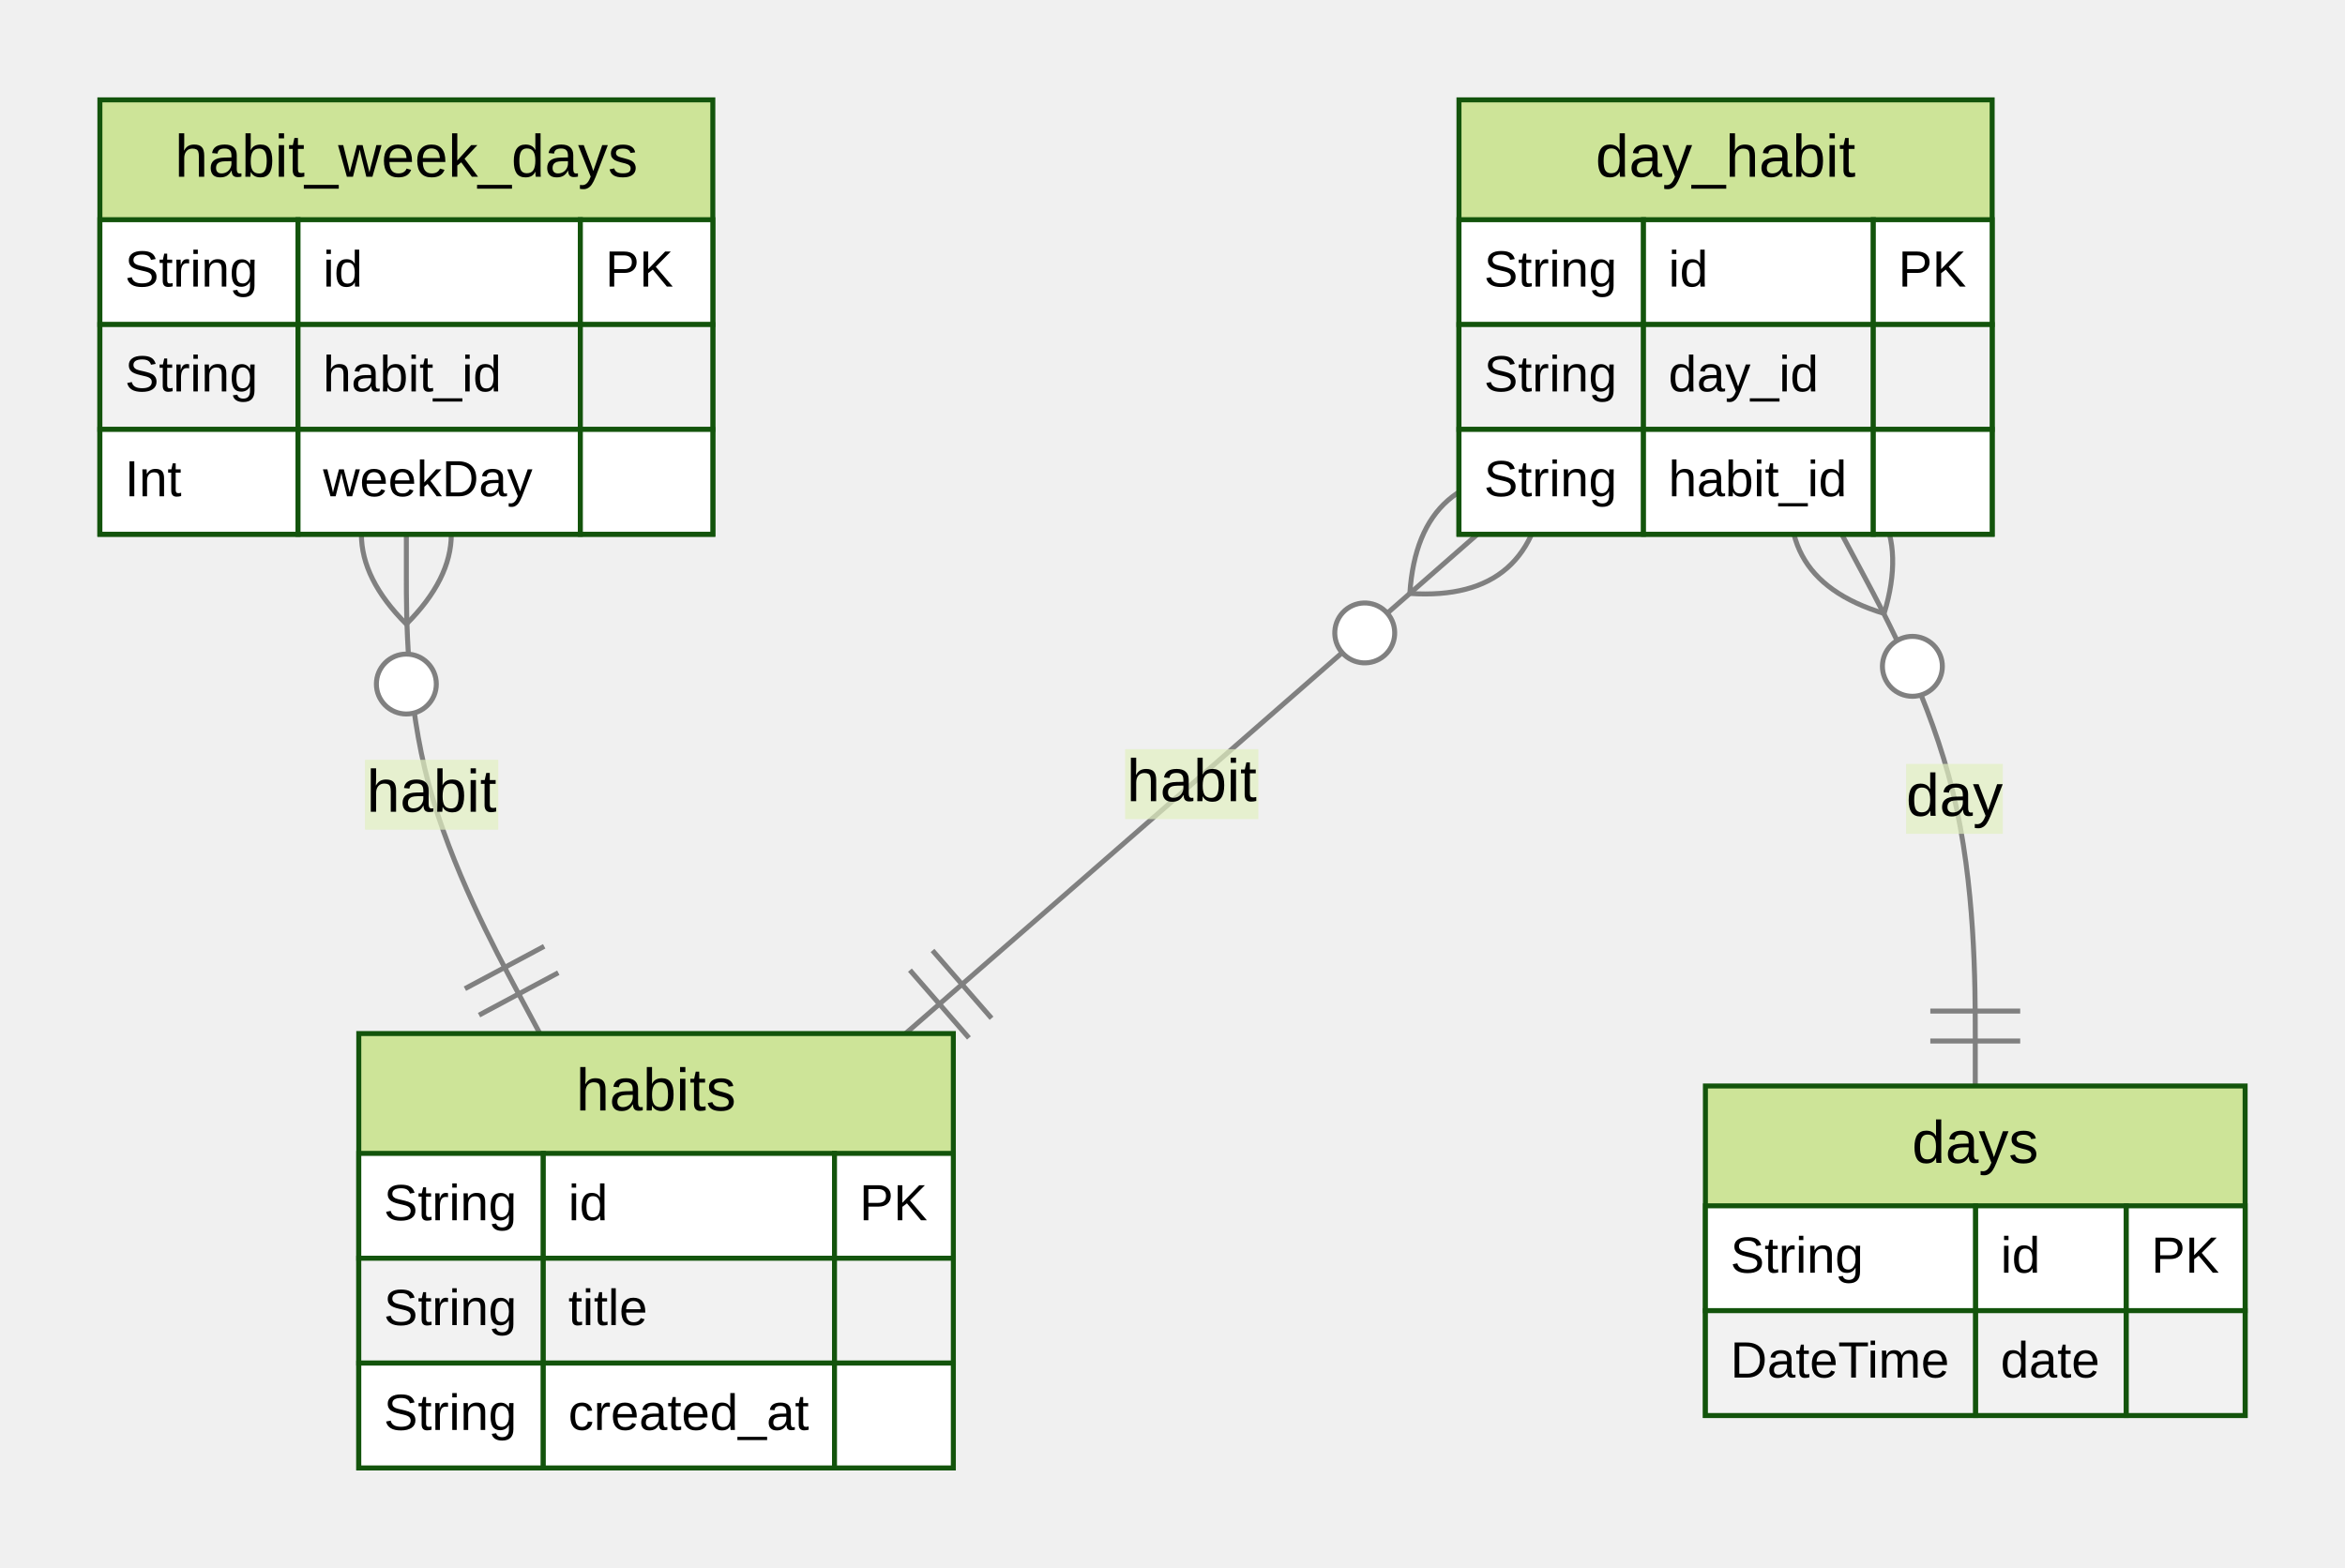
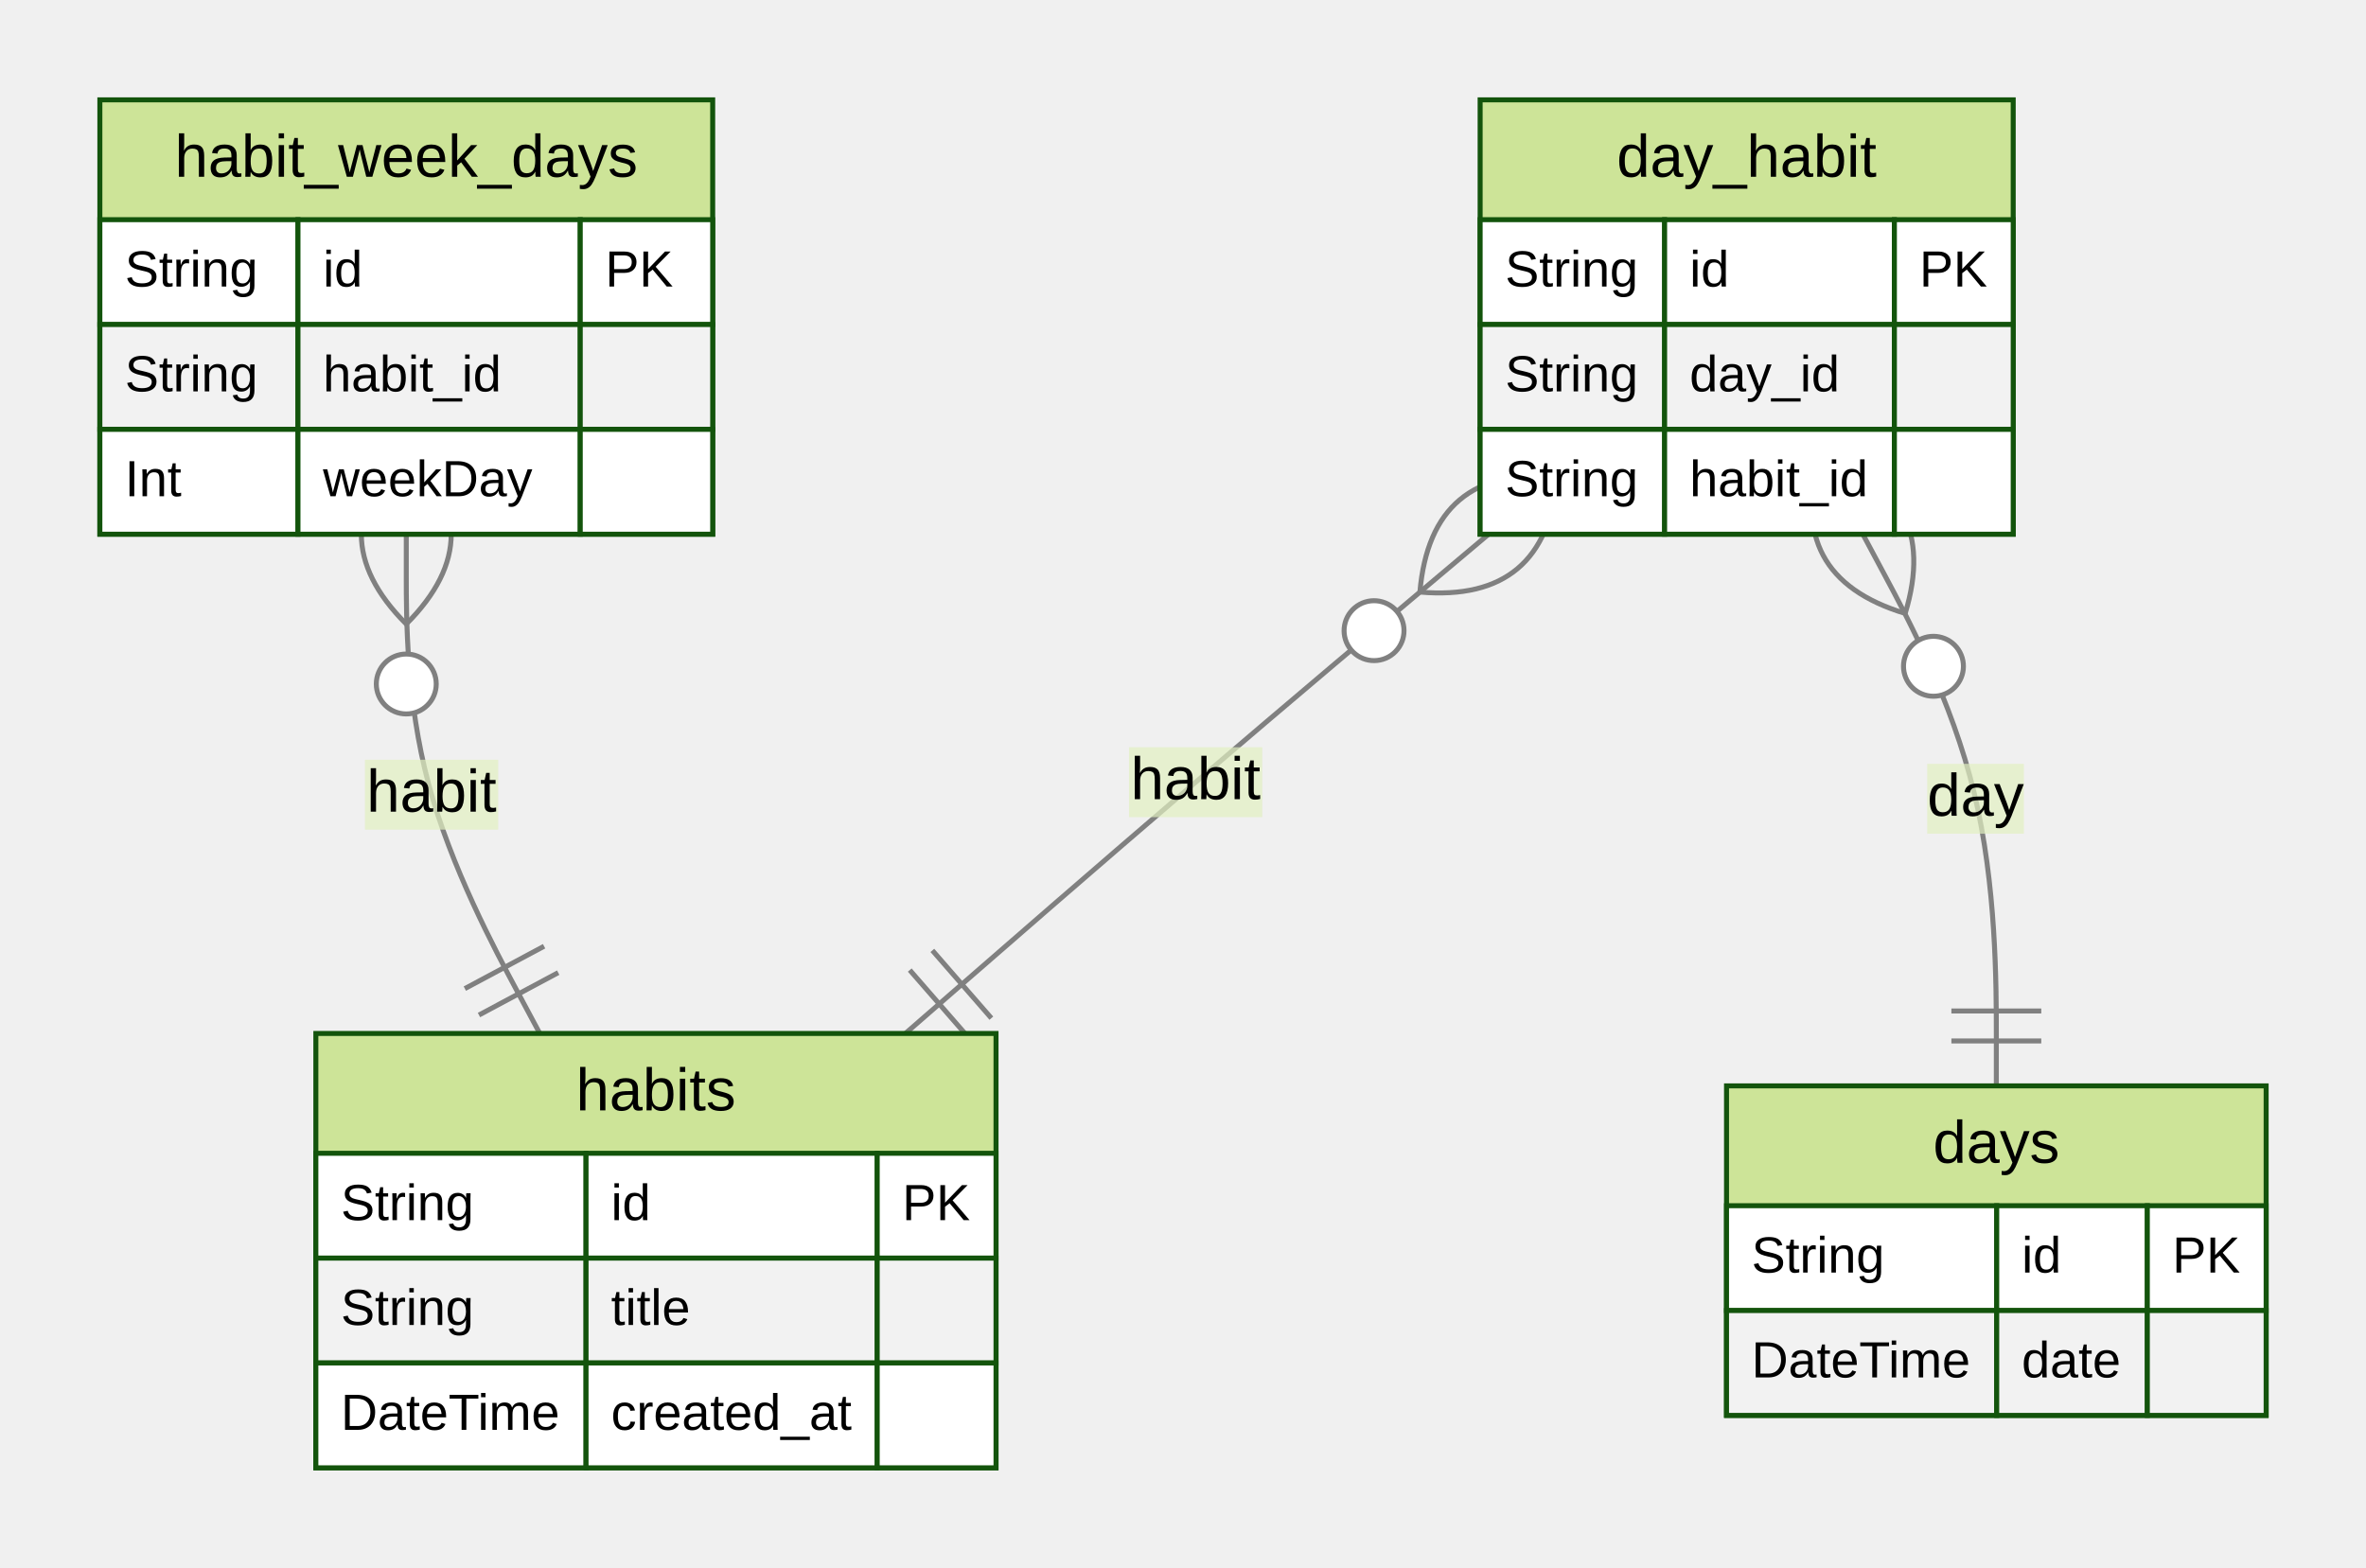
- <svg xmlns="http://www.w3.org/2000/svg" aria-roledescription="er" viewBox="0 0 469.557 314" style="max-width: 469.557px; background-color: white;" width="100%" id="mermaid-0">
+ <svg xmlns="http://www.w3.org/2000/svg" aria-roledescription="er" viewBox="0 0 473.849 314" style="max-width: 473.849px; background-color: white;" width="100%" id="mermaid-0">
  <style>#mermaid-0{font-family:"trebuchet ms",verdana,arial,sans-serif;font-size:16px;fill:#000000;}#mermaid-0 .error-icon{fill:#552222;}#mermaid-0 .error-text{fill:#552222;stroke:#552222;}#mermaid-0 .edge-thickness-normal{stroke-width:2px;}#mermaid-0 .edge-thickness-thick{stroke-width:3.5px;}#mermaid-0 .edge-pattern-solid{stroke-dasharray:0;}#mermaid-0 .edge-pattern-dashed{stroke-dasharray:3;}#mermaid-0 .edge-pattern-dotted{stroke-dasharray:2;}#mermaid-0 .marker{fill:#000000;stroke:#000000;}#mermaid-0 .marker.cross{stroke:#000000;}#mermaid-0 svg{font-family:"trebuchet ms",verdana,arial,sans-serif;font-size:16px;}#mermaid-0 .entityBox{fill:#cde498;stroke:#13540c;}#mermaid-0 .attributeBoxOdd{fill:#ffffff;stroke:#13540c;}#mermaid-0 .attributeBoxEven{fill:#f2f2f2;stroke:#13540c;}#mermaid-0 .relationshipLabelBox{fill:hsl(78.158, 58.462%, 84.51%);opacity:0.7;background-color:hsl(78.158, 58.462%, 84.51%);}#mermaid-0 .relationshipLabelBox rect{opacity:0.5;}#mermaid-0 .relationshipLine{stroke:#000000;}#mermaid-0 .entityTitleText{text-anchor:middle;font-size:18px;fill:#000000;}#mermaid-0 :root{--mermaid-font-family:"trebuchet ms",verdana,arial,sans-serif;}</style>
  <g />
  <defs>
    <marker orient="auto" markerHeight="18" markerWidth="18" refY="9" refX="0" id="ONLY_ONE_START">
      <path d="M9,0 L9,18 M15,0 L15,18" fill="none" stroke="gray" />
    </marker>
  </defs>
  <defs>
    <marker orient="auto" markerHeight="18" markerWidth="18" refY="9" refX="18" id="ONLY_ONE_END">
      <path d="M3,0 L3,18 M9,0 L9,18" fill="none" stroke="gray" />
    </marker>
  </defs>
  <defs>
    <marker orient="auto" markerHeight="18" markerWidth="30" refY="9" refX="0" id="ZERO_OR_ONE_START">
      <circle r="6" cy="9" cx="21" fill="white" stroke="gray" />
      <path d="M9,0 L9,18" fill="none" stroke="gray" />
    </marker>
  </defs>
  <defs>
    <marker orient="auto" markerHeight="18" markerWidth="30" refY="9" refX="30" id="ZERO_OR_ONE_END">
      <circle r="6" cy="9" cx="9" fill="white" stroke="gray" />
      <path d="M21,0 L21,18" fill="none" stroke="gray" />
    </marker>
  </defs>
  <defs>
    <marker orient="auto" markerHeight="36" markerWidth="45" refY="18" refX="18" id="ONE_OR_MORE_START">
      <path d="M0,18 Q 18,0 36,18 Q 18,36 0,18 M42,9 L42,27" fill="none" stroke="gray" />
    </marker>
  </defs>
  <defs>
    <marker orient="auto" markerHeight="36" markerWidth="45" refY="18" refX="27" id="ONE_OR_MORE_END">
      <path d="M3,9 L3,27 M9,18 Q27,0 45,18 Q27,36 9,18" fill="none" stroke="gray" />
    </marker>
  </defs>
  <defs>
    <marker orient="auto" markerHeight="36" markerWidth="57" refY="18" refX="18" id="ZERO_OR_MORE_START">
      <circle r="6" cy="18" cx="48" fill="white" stroke="gray" />
      <path d="M0,18 Q18,0 36,18 Q18,36 0,18" fill="none" stroke="gray" />
    </marker>
  </defs>
  <defs>
    <marker orient="auto" markerHeight="36" markerWidth="57" refY="18" refX="39" id="ZERO_OR_MORE_END">
      <circle r="6" cy="18" cx="9" fill="white" stroke="gray" />
      <path d="M21,18 Q39,0 57,18 Q39,36 21,18" fill="none" stroke="gray" />
    </marker>
  </defs>
  <path style="stroke: gray; fill: none;" marker-start="url(#ZERO_OR_MORE_START)" marker-end="url(#ONLY_ONE_END)" d="M81.367,107L81.367,115.333C81.367,123.667,81.367,140.333,85.824,157C90.28,173.667,99.192,190.333,103.649,198.667L108.105,207" class="er relationshipLine" />
-   <path style="stroke: gray; fill: none;" marker-start="url(#ZERO_OR_MORE_START)" marker-end="url(#ONLY_ONE_END)" d="M368.784,107L373.241,115.333C377.697,123.667,386.61,140.333,391.066,158.75C395.522,177.167,395.522,197.333,395.522,207.417L395.522,217.5" class="er relationshipLine" />
-   <path style="stroke: gray; fill: none;" marker-start="url(#ZERO_OR_MORE_START)" marker-end="url(#ONLY_ONE_END)" d="M295.843,107L286.326,115.333C276.809,123.667,257.775,140.333,238.688,157C219.602,173.667,200.462,190.333,190.892,198.667L181.322,207" class="er relationshipLine" />
-   <g transform="translate(71.84042,207 )" id="entity-habits-9598734d-7f37-4e0c-a14f-78e3582db2d0">
-     <rect height="87" width="119.054" y="0" x="0" class="er entityBox" />
-     <text style="dominant-baseline: middle; text-anchor: middle; font-size: 12px;" transform="translate(59.52676,12)" y="0" x="0" id="text-entity-habits-9598734d-7f37-4e0c-a14f-78e3582db2d0" class="er entityLabel">habits</text>
+   <path style="stroke: gray; fill: none;" marker-start="url(#ZERO_OR_MORE_START)" marker-end="url(#ONLY_ONE_END)" d="M373.076,107L377.532,115.333C381.988,123.667,390.901,140.333,395.357,158.75C399.814,177.167,399.814,197.333,399.814,207.417L399.814,217.5" class="er relationshipLine" />
+   <path style="stroke: gray; fill: none;" marker-start="url(#ZERO_OR_MORE_START)" marker-end="url(#ONLY_ONE_END)" d="M298.138,107L288.239,115.333C278.339,123.667,258.54,140.333,239.071,157C219.602,173.667,200.462,190.333,190.892,198.667L181.322,207" class="er relationshipLine" />
+   <g transform="translate(63.25739,207 )" id="entity-habits-06e5c4f2-ce1d-49d9-9202-b28fcc1b9d06">
+     <rect height="87" width="136.22" y="0" x="0" class="er entityBox" />
+     <text style="dominant-baseline: middle; text-anchor: middle; font-size: 12px;" transform="translate(68.1098,12)" y="0" x="0" id="text-entity-habits-06e5c4f2-ce1d-49d9-9202-b28fcc1b9d06" class="er entityLabel">habits</text>
+     <rect height="21" width="54.113" y="24" x="0" class="er attributeBoxOdd" />
+     <text style="dominant-baseline: middle; font-size: 10.2px;" transform="translate(5,34.5)" y="0" x="0" id="text-entity-habits-06e5c4f2-ce1d-49d9-9202-b28fcc1b9d06-attr-1-type" class="er entityLabel">String</text>
+     <rect height="21" width="58.311" y="24" x="54.113" class="er attributeBoxOdd" />
+     <text style="dominant-baseline: middle; font-size: 10.2px;" transform="translate(59.11313,34.5)" y="0" x="0" id="text-entity-habits-06e5c4f2-ce1d-49d9-9202-b28fcc1b9d06-attr-1-name" class="er entityLabel">id</text>
+     <rect height="21" width="23.795" y="24" x="112.425" class="er attributeBoxOdd" />
+     <text style="dominant-baseline: middle; font-size: 10.2px;" transform="translate(117.4246,34.5)" y="0" x="0" id="text-entity-habits-06e5c4f2-ce1d-49d9-9202-b28fcc1b9d06-attr-1-key" class="er entityLabel">PK</text>
+     <rect height="21" width="54.113" y="45" x="0" class="er attributeBoxEven" />
+     <text style="dominant-baseline: middle; font-size: 10.2px;" transform="translate(5,55.5)" y="0" x="0" id="text-entity-habits-06e5c4f2-ce1d-49d9-9202-b28fcc1b9d06-attr-2-type" class="er entityLabel">String</text>
+     <rect height="21" width="58.311" y="45" x="54.113" class="er attributeBoxEven" />
+     <text style="dominant-baseline: middle; font-size: 10.2px;" transform="translate(59.11313,55.5)" y="0" x="0" id="text-entity-habits-06e5c4f2-ce1d-49d9-9202-b28fcc1b9d06-attr-2-name" class="er entityLabel">title</text>
+     <rect height="21" width="23.795" y="45" x="112.425" class="er attributeBoxEven" />
+     <text style="dominant-baseline: middle; font-size: 10.2px;" transform="translate(117.4246,55.5)" y="0" x="0" id="text-entity-habits-06e5c4f2-ce1d-49d9-9202-b28fcc1b9d06-attr-2-key" class="er entityLabel" />
+     <rect height="21" width="54.113" y="66" x="0" class="er attributeBoxOdd" />
+     <text style="dominant-baseline: middle; font-size: 10.2px;" transform="translate(5,76.5)" y="0" x="0" id="text-entity-habits-06e5c4f2-ce1d-49d9-9202-b28fcc1b9d06-attr-3-type" class="er entityLabel">DateTime</text>
+     <rect height="21" width="58.311" y="66" x="54.113" class="er attributeBoxOdd" />
+     <text style="dominant-baseline: middle; font-size: 10.2px;" transform="translate(59.11313,76.5)" y="0" x="0" id="text-entity-habits-06e5c4f2-ce1d-49d9-9202-b28fcc1b9d06-attr-3-name" class="er entityLabel">created_at</text>
+     <rect height="21" width="23.795" y="66" x="112.425" class="er attributeBoxOdd" />
+     <text style="dominant-baseline: middle; font-size: 10.2px;" transform="translate(117.4246,76.5)" y="0" x="0" id="text-entity-habits-06e5c4f2-ce1d-49d9-9202-b28fcc1b9d06-attr-3-key" class="er entityLabel" />
+   </g>
+   <g transform="translate(20,20 )" id="entity-habitweekdays-57c8aa06-2de9-4bd1-a5f8-3c21edba437f">
+     <rect height="87" width="122.734" y="0" x="0" class="er entityBox" />
+     <text style="dominant-baseline: middle; text-anchor: middle; font-size: 12px;" transform="translate(61.36719,12)" y="0" x="0" id="text-entity-habitweekdays-57c8aa06-2de9-4bd1-a5f8-3c21edba437f" class="er entityLabel">habit_week_days</text>
+     <rect height="21" width="39.676" y="24" x="0" class="er attributeBoxOdd" />
+     <text style="dominant-baseline: middle; font-size: 10.2px;" transform="translate(5,34.5)" y="0" x="0" id="text-entity-habitweekdays-57c8aa06-2de9-4bd1-a5f8-3c21edba437f-attr-1-type" class="er entityLabel">String</text>
+     <rect height="21" width="56.534" y="24" x="39.676" class="er attributeBoxOdd" />
+     <text style="dominant-baseline: middle; font-size: 10.2px;" transform="translate(44.67606,34.5)" y="0" x="0" id="text-entity-habitweekdays-57c8aa06-2de9-4bd1-a5f8-3c21edba437f-attr-1-name" class="er entityLabel">id</text>
+     <rect height="21" width="26.524" y="24" x="96.21" class="er attributeBoxOdd" />
+     <text style="dominant-baseline: middle; font-size: 10.2px;" transform="translate(101.2104,34.5)" y="0" x="0" id="text-entity-habitweekdays-57c8aa06-2de9-4bd1-a5f8-3c21edba437f-attr-1-key" class="er entityLabel">PK</text>
+     <rect height="21" width="39.676" y="45" x="0" class="er attributeBoxEven" />
+     <text style="dominant-baseline: middle; font-size: 10.2px;" transform="translate(5,55.5)" y="0" x="0" id="text-entity-habitweekdays-57c8aa06-2de9-4bd1-a5f8-3c21edba437f-attr-2-type" class="er entityLabel">String</text>
+     <rect height="21" width="56.534" y="45" x="39.676" class="er attributeBoxEven" />
+     <text style="dominant-baseline: middle; font-size: 10.2px;" transform="translate(44.67606,55.5)" y="0" x="0" id="text-entity-habitweekdays-57c8aa06-2de9-4bd1-a5f8-3c21edba437f-attr-2-name" class="er entityLabel">habit_id</text>
+     <rect height="21" width="26.524" y="45" x="96.21" class="er attributeBoxEven" />
+     <text style="dominant-baseline: middle; font-size: 10.2px;" transform="translate(101.2104,55.5)" y="0" x="0" id="text-entity-habitweekdays-57c8aa06-2de9-4bd1-a5f8-3c21edba437f-attr-2-key" class="er entityLabel" />
+     <rect height="21" width="39.676" y="66" x="0" class="er attributeBoxOdd" />
+     <text style="dominant-baseline: middle; font-size: 10.2px;" transform="translate(5,76.5)" y="0" x="0" id="text-entity-habitweekdays-57c8aa06-2de9-4bd1-a5f8-3c21edba437f-attr-3-type" class="er entityLabel">Int</text>
+     <rect height="21" width="56.534" y="66" x="39.676" class="er attributeBoxOdd" />
+     <text style="dominant-baseline: middle; font-size: 10.2px;" transform="translate(44.67606,76.5)" y="0" x="0" id="text-entity-habitweekdays-57c8aa06-2de9-4bd1-a5f8-3c21edba437f-attr-3-name" class="er entityLabel">weekDay</text>
+     <rect height="21" width="26.524" y="66" x="96.21" class="er attributeBoxOdd" />
+     <text style="dominant-baseline: middle; font-size: 10.2px;" transform="translate(101.2104,76.5)" y="0" x="0" id="text-entity-habitweekdays-57c8aa06-2de9-4bd1-a5f8-3c21edba437f-attr-3-key" class="er entityLabel" />
+   </g>
+   <g transform="translate(345.7787,217.5 )" id="entity-days-3fc59026-8cff-4a5d-8a5e-c8535d763e93">
+     <rect height="66" width="108.07" y="0" x="0" class="er entityBox" />
+     <text style="dominant-baseline: middle; text-anchor: middle; font-size: 12px;" transform="translate(54.03506,12)" y="0" x="0" id="text-entity-days-3fc59026-8cff-4a5d-8a5e-c8535d763e93" class="er entityLabel">days</text>
+     <rect height="21" width="54.113" y="24" x="0" class="er attributeBoxOdd" />
+     <text style="dominant-baseline: middle; font-size: 10.2px;" transform="translate(5,34.5)" y="0" x="0" id="text-entity-days-3fc59026-8cff-4a5d-8a5e-c8535d763e93-attr-1-type" class="er entityLabel">String</text>
+     <rect height="21" width="30.162" y="24" x="54.113" class="er attributeBoxOdd" />
+     <text style="dominant-baseline: middle; font-size: 10.2px;" transform="translate(59.11313,34.5)" y="0" x="0" id="text-entity-days-3fc59026-8cff-4a5d-8a5e-c8535d763e93-attr-1-name" class="er entityLabel">id</text>
+     <rect height="21" width="23.795" y="24" x="84.275" class="er attributeBoxOdd" />
+     <text style="dominant-baseline: middle; font-size: 10.2px;" transform="translate(89.27515,34.5)" y="0" x="0" id="text-entity-days-3fc59026-8cff-4a5d-8a5e-c8535d763e93-attr-1-key" class="er entityLabel">PK</text>
+     <rect height="21" width="54.113" y="45" x="0" class="er attributeBoxEven" />
+     <text style="dominant-baseline: middle; font-size: 10.2px;" transform="translate(5,55.5)" y="0" x="0" id="text-entity-days-3fc59026-8cff-4a5d-8a5e-c8535d763e93-attr-2-type" class="er entityLabel">DateTime</text>
+     <rect height="21" width="30.162" y="45" x="54.113" class="er attributeBoxEven" />
+     <text style="dominant-baseline: middle; font-size: 10.2px;" transform="translate(59.11313,55.5)" y="0" x="0" id="text-entity-days-3fc59026-8cff-4a5d-8a5e-c8535d763e93-attr-2-name" class="er entityLabel">date</text>
+     <rect height="21" width="23.795" y="45" x="84.275" class="er attributeBoxEven" />
+     <text style="dominant-baseline: middle; font-size: 10.2px;" transform="translate(89.27515,55.5)" y="0" x="0" id="text-entity-days-3fc59026-8cff-4a5d-8a5e-c8535d763e93-attr-2-key" class="er entityLabel" />
+   </g>
+   <g transform="translate(296.4326,20 )" id="entity-dayhabit-e5e9fa00-bfaf-4e87-b7ab-d3437f991440">
+     <rect height="87" width="106.762" y="0" x="0" class="er entityBox" />
+     <text style="dominant-baseline: middle; text-anchor: middle; font-size: 12px;" transform="translate(53.38116,12)" y="0" x="0" id="text-entity-dayhabit-e5e9fa00-bfaf-4e87-b7ab-d3437f991440" class="er entityLabel">day_habit</text>
    <rect height="21" width="36.947" y="24" x="0" class="er attributeBoxOdd" />
-     <text style="dominant-baseline: middle; font-size: 10.2px;" transform="translate(5,34.5)" y="0" x="0" id="text-entity-habits-9598734d-7f37-4e0c-a14f-78e3582db2d0-attr-1-type" class="er entityLabel">String</text>
-     <rect height="21" width="58.311" y="24" x="36.947" class="er attributeBoxOdd" />
-     <text style="dominant-baseline: middle; font-size: 10.2px;" transform="translate(41.94705,34.5)" y="0" x="0" id="text-entity-habits-9598734d-7f37-4e0c-a14f-78e3582db2d0-attr-1-name" class="er entityLabel">id</text>
-     <rect height="21" width="23.795" y="24" x="95.259" class="er attributeBoxOdd" />
-     <text style="dominant-baseline: middle; font-size: 10.2px;" transform="translate(100.2585,34.5)" y="0" x="0" id="text-entity-habits-9598734d-7f37-4e0c-a14f-78e3582db2d0-attr-1-key" class="er entityLabel">PK</text>
+     <text style="dominant-baseline: middle; font-size: 10.2px;" transform="translate(5,34.5)" y="0" x="0" id="text-entity-dayhabit-e5e9fa00-bfaf-4e87-b7ab-d3437f991440-attr-1-type" class="er entityLabel">String</text>
+     <rect height="21" width="46.02" y="24" x="36.947" class="er attributeBoxOdd" />
+     <text style="dominant-baseline: middle; font-size: 10.2px;" transform="translate(41.94705,34.5)" y="0" x="0" id="text-entity-dayhabit-e5e9fa00-bfaf-4e87-b7ab-d3437f991440-attr-1-name" class="er entityLabel">id</text>
+     <rect height="21" width="23.795" y="24" x="82.967" class="er attributeBoxOdd" />
+     <text style="dominant-baseline: middle; font-size: 10.2px;" transform="translate(87.96735,34.5)" y="0" x="0" id="text-entity-dayhabit-e5e9fa00-bfaf-4e87-b7ab-d3437f991440-attr-1-key" class="er entityLabel">PK</text>
    <rect height="21" width="36.947" y="45" x="0" class="er attributeBoxEven" />
-     <text style="dominant-baseline: middle; font-size: 10.2px;" transform="translate(5,55.5)" y="0" x="0" id="text-entity-habits-9598734d-7f37-4e0c-a14f-78e3582db2d0-attr-2-type" class="er entityLabel">String</text>
-     <rect height="21" width="58.311" y="45" x="36.947" class="er attributeBoxEven" />
-     <text style="dominant-baseline: middle; font-size: 10.2px;" transform="translate(41.94705,55.5)" y="0" x="0" id="text-entity-habits-9598734d-7f37-4e0c-a14f-78e3582db2d0-attr-2-name" class="er entityLabel">title</text>
-     <rect height="21" width="23.795" y="45" x="95.259" class="er attributeBoxEven" />
-     <text style="dominant-baseline: middle; font-size: 10.2px;" transform="translate(100.2585,55.5)" y="0" x="0" id="text-entity-habits-9598734d-7f37-4e0c-a14f-78e3582db2d0-attr-2-key" class="er entityLabel" />
+     <text style="dominant-baseline: middle; font-size: 10.2px;" transform="translate(5,55.5)" y="0" x="0" id="text-entity-dayhabit-e5e9fa00-bfaf-4e87-b7ab-d3437f991440-attr-2-type" class="er entityLabel">String</text>
+     <rect height="21" width="46.02" y="45" x="36.947" class="er attributeBoxEven" />
+     <text style="dominant-baseline: middle; font-size: 10.2px;" transform="translate(41.94705,55.5)" y="0" x="0" id="text-entity-dayhabit-e5e9fa00-bfaf-4e87-b7ab-d3437f991440-attr-2-name" class="er entityLabel">day_id</text>
+     <rect height="21" width="23.795" y="45" x="82.967" class="er attributeBoxEven" />
+     <text style="dominant-baseline: middle; font-size: 10.2px;" transform="translate(87.96735,55.5)" y="0" x="0" id="text-entity-dayhabit-e5e9fa00-bfaf-4e87-b7ab-d3437f991440-attr-2-key" class="er entityLabel" />
    <rect height="21" width="36.947" y="66" x="0" class="er attributeBoxOdd" />
-     <text style="dominant-baseline: middle; font-size: 10.2px;" transform="translate(5,76.5)" y="0" x="0" id="text-entity-habits-9598734d-7f37-4e0c-a14f-78e3582db2d0-attr-3-type" class="er entityLabel">String</text>
-     <rect height="21" width="58.311" y="66" x="36.947" class="er attributeBoxOdd" />
-     <text style="dominant-baseline: middle; font-size: 10.2px;" transform="translate(41.94705,76.5)" y="0" x="0" id="text-entity-habits-9598734d-7f37-4e0c-a14f-78e3582db2d0-attr-3-name" class="er entityLabel">created_at</text>
-     <rect height="21" width="23.795" y="66" x="95.259" class="er attributeBoxOdd" />
-     <text style="dominant-baseline: middle; font-size: 10.2px;" transform="translate(100.2585,76.5)" y="0" x="0" id="text-entity-habits-9598734d-7f37-4e0c-a14f-78e3582db2d0-attr-3-key" class="er entityLabel" />
-   </g>
-   <g transform="translate(20,20 )" id="entity-habitweekdays-f36d6449-e861-477b-b633-e403a8520bd6">
-     <rect height="87" width="122.734" y="0" x="0" class="er entityBox" />
-     <text style="dominant-baseline: middle; text-anchor: middle; font-size: 12px;" transform="translate(61.36719,12)" y="0" x="0" id="text-entity-habitweekdays-f36d6449-e861-477b-b633-e403a8520bd6" class="er entityLabel">habit_week_days</text>
-     <rect height="21" width="39.676" y="24" x="0" class="er attributeBoxOdd" />
-     <text style="dominant-baseline: middle; font-size: 10.2px;" transform="translate(5,34.5)" y="0" x="0" id="text-entity-habitweekdays-f36d6449-e861-477b-b633-e403a8520bd6-attr-1-type" class="er entityLabel">String</text>
-     <rect height="21" width="56.534" y="24" x="39.676" class="er attributeBoxOdd" />
-     <text style="dominant-baseline: middle; font-size: 10.2px;" transform="translate(44.67606,34.5)" y="0" x="0" id="text-entity-habitweekdays-f36d6449-e861-477b-b633-e403a8520bd6-attr-1-name" class="er entityLabel">id</text>
-     <rect height="21" width="26.524" y="24" x="96.21" class="er attributeBoxOdd" />
-     <text style="dominant-baseline: middle; font-size: 10.2px;" transform="translate(101.2104,34.5)" y="0" x="0" id="text-entity-habitweekdays-f36d6449-e861-477b-b633-e403a8520bd6-attr-1-key" class="er entityLabel">PK</text>
-     <rect height="21" width="39.676" y="45" x="0" class="er attributeBoxEven" />
-     <text style="dominant-baseline: middle; font-size: 10.2px;" transform="translate(5,55.5)" y="0" x="0" id="text-entity-habitweekdays-f36d6449-e861-477b-b633-e403a8520bd6-attr-2-type" class="er entityLabel">String</text>
-     <rect height="21" width="56.534" y="45" x="39.676" class="er attributeBoxEven" />
-     <text style="dominant-baseline: middle; font-size: 10.2px;" transform="translate(44.67606,55.5)" y="0" x="0" id="text-entity-habitweekdays-f36d6449-e861-477b-b633-e403a8520bd6-attr-2-name" class="er entityLabel">habit_id</text>
-     <rect height="21" width="26.524" y="45" x="96.21" class="er attributeBoxEven" />
-     <text style="dominant-baseline: middle; font-size: 10.2px;" transform="translate(101.2104,55.5)" y="0" x="0" id="text-entity-habitweekdays-f36d6449-e861-477b-b633-e403a8520bd6-attr-2-key" class="er entityLabel" />
-     <rect height="21" width="39.676" y="66" x="0" class="er attributeBoxOdd" />
-     <text style="dominant-baseline: middle; font-size: 10.2px;" transform="translate(5,76.5)" y="0" x="0" id="text-entity-habitweekdays-f36d6449-e861-477b-b633-e403a8520bd6-attr-3-type" class="er entityLabel">Int</text>
-     <rect height="21" width="56.534" y="66" x="39.676" class="er attributeBoxOdd" />
-     <text style="dominant-baseline: middle; font-size: 10.2px;" transform="translate(44.67606,76.5)" y="0" x="0" id="text-entity-habitweekdays-f36d6449-e861-477b-b633-e403a8520bd6-attr-3-name" class="er entityLabel">weekDay</text>
-     <rect height="21" width="26.524" y="66" x="96.21" class="er attributeBoxOdd" />
-     <text style="dominant-baseline: middle; font-size: 10.2px;" transform="translate(101.2104,76.5)" y="0" x="0" id="text-entity-habitweekdays-f36d6449-e861-477b-b633-e403a8520bd6-attr-3-key" class="er entityLabel" />
-   </g>
-   <g transform="translate(341.4872,217.5 )" id="entity-days-3235a87d-9853-4e44-91b1-1492e32c5e3f">
-     <rect height="66" width="108.07" y="0" x="0" class="er entityBox" />
-     <text style="dominant-baseline: middle; text-anchor: middle; font-size: 12px;" transform="translate(54.03506,12)" y="0" x="0" id="text-entity-days-3235a87d-9853-4e44-91b1-1492e32c5e3f" class="er entityLabel">days</text>
-     <rect height="21" width="54.113" y="24" x="0" class="er attributeBoxOdd" />
-     <text style="dominant-baseline: middle; font-size: 10.2px;" transform="translate(5,34.5)" y="0" x="0" id="text-entity-days-3235a87d-9853-4e44-91b1-1492e32c5e3f-attr-1-type" class="er entityLabel">String</text>
-     <rect height="21" width="30.162" y="24" x="54.113" class="er attributeBoxOdd" />
-     <text style="dominant-baseline: middle; font-size: 10.2px;" transform="translate(59.11313,34.5)" y="0" x="0" id="text-entity-days-3235a87d-9853-4e44-91b1-1492e32c5e3f-attr-1-name" class="er entityLabel">id</text>
-     <rect height="21" width="23.795" y="24" x="84.275" class="er attributeBoxOdd" />
-     <text style="dominant-baseline: middle; font-size: 10.2px;" transform="translate(89.27515,34.5)" y="0" x="0" id="text-entity-days-3235a87d-9853-4e44-91b1-1492e32c5e3f-attr-1-key" class="er entityLabel">PK</text>
-     <rect height="21" width="54.113" y="45" x="0" class="er attributeBoxEven" />
-     <text style="dominant-baseline: middle; font-size: 10.2px;" transform="translate(5,55.5)" y="0" x="0" id="text-entity-days-3235a87d-9853-4e44-91b1-1492e32c5e3f-attr-2-type" class="er entityLabel">DateTime</text>
-     <rect height="21" width="30.162" y="45" x="54.113" class="er attributeBoxEven" />
-     <text style="dominant-baseline: middle; font-size: 10.2px;" transform="translate(59.11313,55.5)" y="0" x="0" id="text-entity-days-3235a87d-9853-4e44-91b1-1492e32c5e3f-attr-2-name" class="er entityLabel">date</text>
-     <rect height="21" width="23.795" y="45" x="84.275" class="er attributeBoxEven" />
-     <text style="dominant-baseline: middle; font-size: 10.2px;" transform="translate(89.27515,55.5)" y="0" x="0" id="text-entity-days-3235a87d-9853-4e44-91b1-1492e32c5e3f-attr-2-key" class="er entityLabel" />
-   </g>
-   <g transform="translate(292.1411,20 )" id="entity-dayhabit-9d14285e-98a4-4ede-981c-405674150595">
-     <rect height="87" width="106.762" y="0" x="0" class="er entityBox" />
-     <text style="dominant-baseline: middle; text-anchor: middle; font-size: 12px;" transform="translate(53.38116,12)" y="0" x="0" id="text-entity-dayhabit-9d14285e-98a4-4ede-981c-405674150595" class="er entityLabel">day_habit</text>
-     <rect height="21" width="36.947" y="24" x="0" class="er attributeBoxOdd" />
-     <text style="dominant-baseline: middle; font-size: 10.2px;" transform="translate(5,34.5)" y="0" x="0" id="text-entity-dayhabit-9d14285e-98a4-4ede-981c-405674150595-attr-1-type" class="er entityLabel">String</text>
-     <rect height="21" width="46.02" y="24" x="36.947" class="er attributeBoxOdd" />
-     <text style="dominant-baseline: middle; font-size: 10.2px;" transform="translate(41.94705,34.5)" y="0" x="0" id="text-entity-dayhabit-9d14285e-98a4-4ede-981c-405674150595-attr-1-name" class="er entityLabel">id</text>
-     <rect height="21" width="23.795" y="24" x="82.967" class="er attributeBoxOdd" />
-     <text style="dominant-baseline: middle; font-size: 10.2px;" transform="translate(87.96735,34.5)" y="0" x="0" id="text-entity-dayhabit-9d14285e-98a4-4ede-981c-405674150595-attr-1-key" class="er entityLabel">PK</text>
-     <rect height="21" width="36.947" y="45" x="0" class="er attributeBoxEven" />
-     <text style="dominant-baseline: middle; font-size: 10.2px;" transform="translate(5,55.5)" y="0" x="0" id="text-entity-dayhabit-9d14285e-98a4-4ede-981c-405674150595-attr-2-type" class="er entityLabel">String</text>
-     <rect height="21" width="46.02" y="45" x="36.947" class="er attributeBoxEven" />
-     <text style="dominant-baseline: middle; font-size: 10.2px;" transform="translate(41.94705,55.5)" y="0" x="0" id="text-entity-dayhabit-9d14285e-98a4-4ede-981c-405674150595-attr-2-name" class="er entityLabel">day_id</text>
-     <rect height="21" width="23.795" y="45" x="82.967" class="er attributeBoxEven" />
-     <text style="dominant-baseline: middle; font-size: 10.2px;" transform="translate(87.96735,55.5)" y="0" x="0" id="text-entity-dayhabit-9d14285e-98a4-4ede-981c-405674150595-attr-2-key" class="er entityLabel" />
-     <rect height="21" width="36.947" y="66" x="0" class="er attributeBoxOdd" />
-     <text style="dominant-baseline: middle; font-size: 10.2px;" transform="translate(5,76.5)" y="0" x="0" id="text-entity-dayhabit-9d14285e-98a4-4ede-981c-405674150595-attr-3-type" class="er entityLabel">String</text>
+     <text style="dominant-baseline: middle; font-size: 10.2px;" transform="translate(5,76.5)" y="0" x="0" id="text-entity-dayhabit-e5e9fa00-bfaf-4e87-b7ab-d3437f991440-attr-3-type" class="er entityLabel">String</text>
    <rect height="21" width="46.02" y="66" x="36.947" class="er attributeBoxOdd" />
-     <text style="dominant-baseline: middle; font-size: 10.2px;" transform="translate(41.94705,76.5)" y="0" x="0" id="text-entity-dayhabit-9d14285e-98a4-4ede-981c-405674150595-attr-3-name" class="er entityLabel">habit_id</text>
+     <text style="dominant-baseline: middle; font-size: 10.2px;" transform="translate(41.94705,76.5)" y="0" x="0" id="text-entity-dayhabit-e5e9fa00-bfaf-4e87-b7ab-d3437f991440-attr-3-name" class="er entityLabel">habit_id</text>
    <rect height="21" width="23.795" y="66" x="82.967" class="er attributeBoxOdd" />
-     <text style="dominant-baseline: middle; font-size: 10.2px;" transform="translate(87.96735,76.5)" y="0" x="0" id="text-entity-dayhabit-9d14285e-98a4-4ede-981c-405674150595-attr-3-key" class="er entityLabel" />
+     <text style="dominant-baseline: middle; font-size: 10.2px;" transform="translate(87.96735,76.5)" y="0" x="0" id="text-entity-dayhabit-e5e9fa00-bfaf-4e87-b7ab-d3437f991440-attr-3-key" class="er entityLabel" />
  </g>
  <rect height="14" width="26.688" y="152.171" x="73.085" class="er relationshipLabelBox" />
  <text style="text-anchor: middle; dominant-baseline: middle; font-size: 12px;" y="159.171" x="86.429" id="rel1" class="er relationshipLabel">habit</text>
-   <rect height="14" width="19.359" y="152.994" x="381.68" class="er relationshipLabelBox" />
-   <text style="text-anchor: middle; dominant-baseline: middle; font-size: 12px;" y="159.994" x="391.36" id="rel2" class="er relationshipLabel">day</text>
-   <rect height="14" width="26.688" y="150.052" x="225.285" class="er relationshipLabelBox" />
-   <text style="text-anchor: middle; dominant-baseline: middle; font-size: 12px;" y="157.052" x="238.628" id="rel3" class="er relationshipLabel">habit</text>
+   <rect height="14" width="19.359" y="152.994" x="385.971" class="er relationshipLabelBox" />
+   <text style="text-anchor: middle; dominant-baseline: middle; font-size: 12px;" y="159.994" x="395.651" id="rel2" class="er relationshipLabel">day</text>
+   <rect height="14" width="26.688" y="149.675" x="226.108" class="er relationshipLabelBox" />
+   <text style="text-anchor: middle; dominant-baseline: middle; font-size: 12px;" y="156.675" x="239.452" id="rel3" class="er relationshipLabel">habit</text>
</svg>
